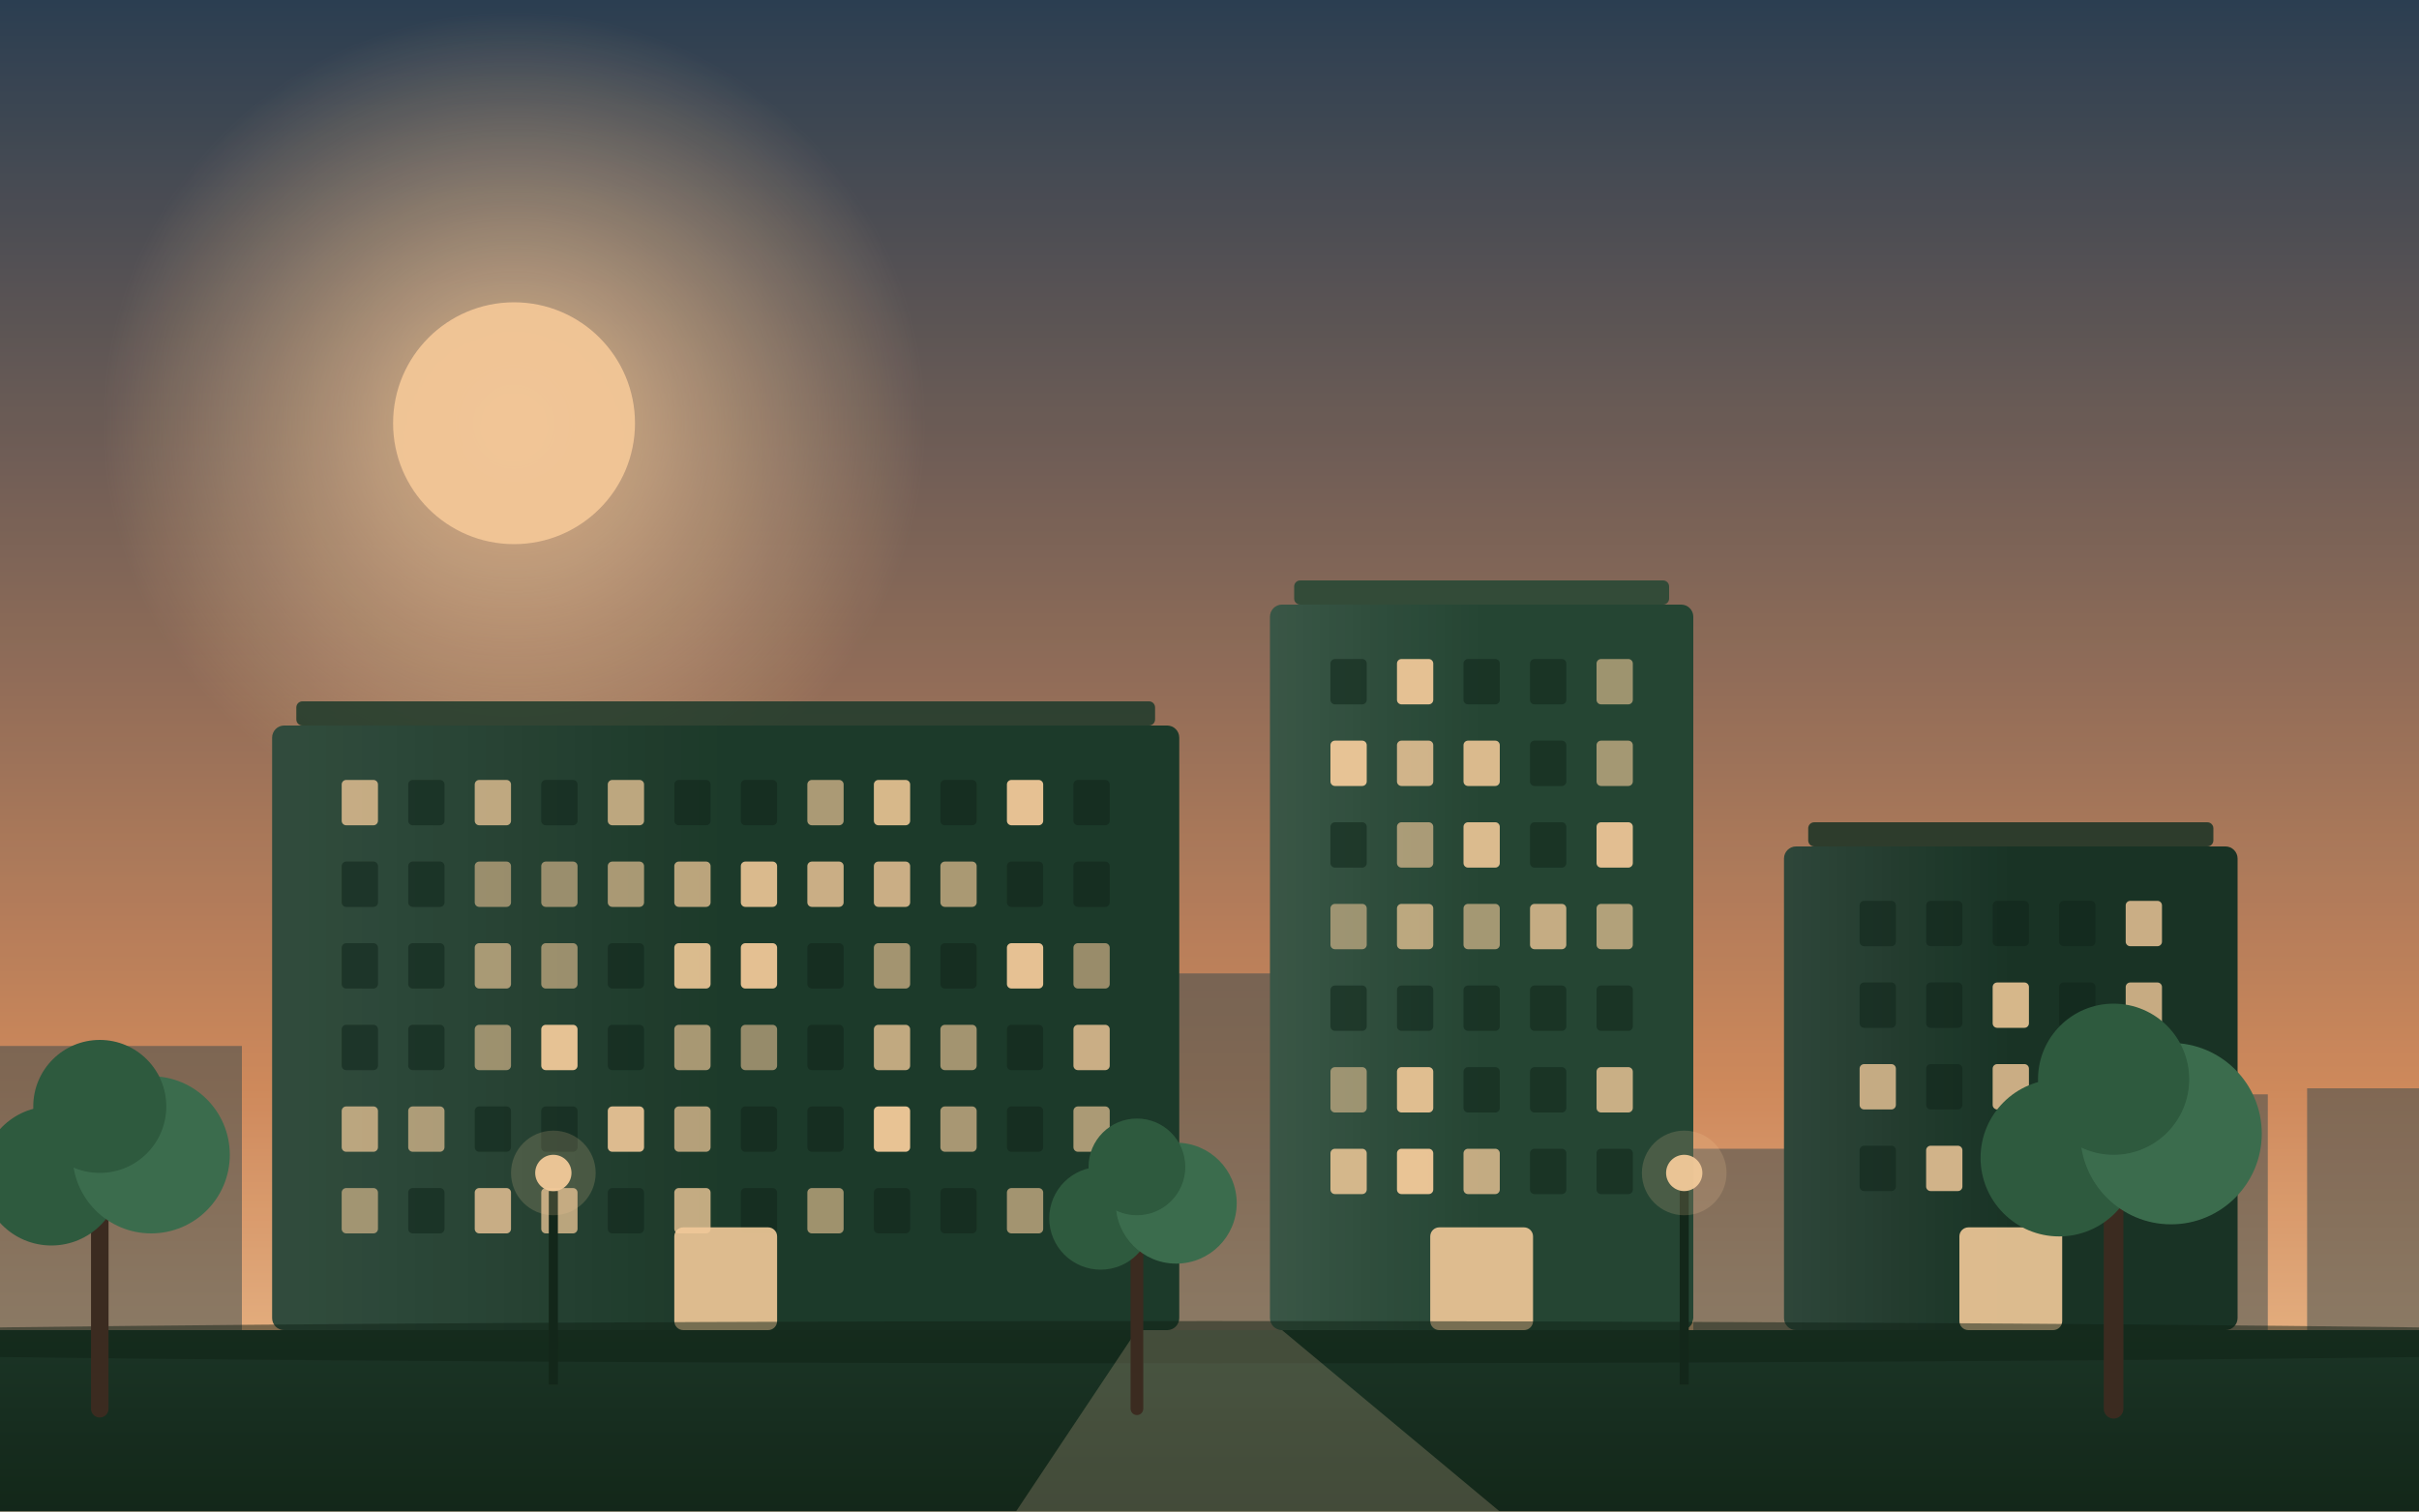
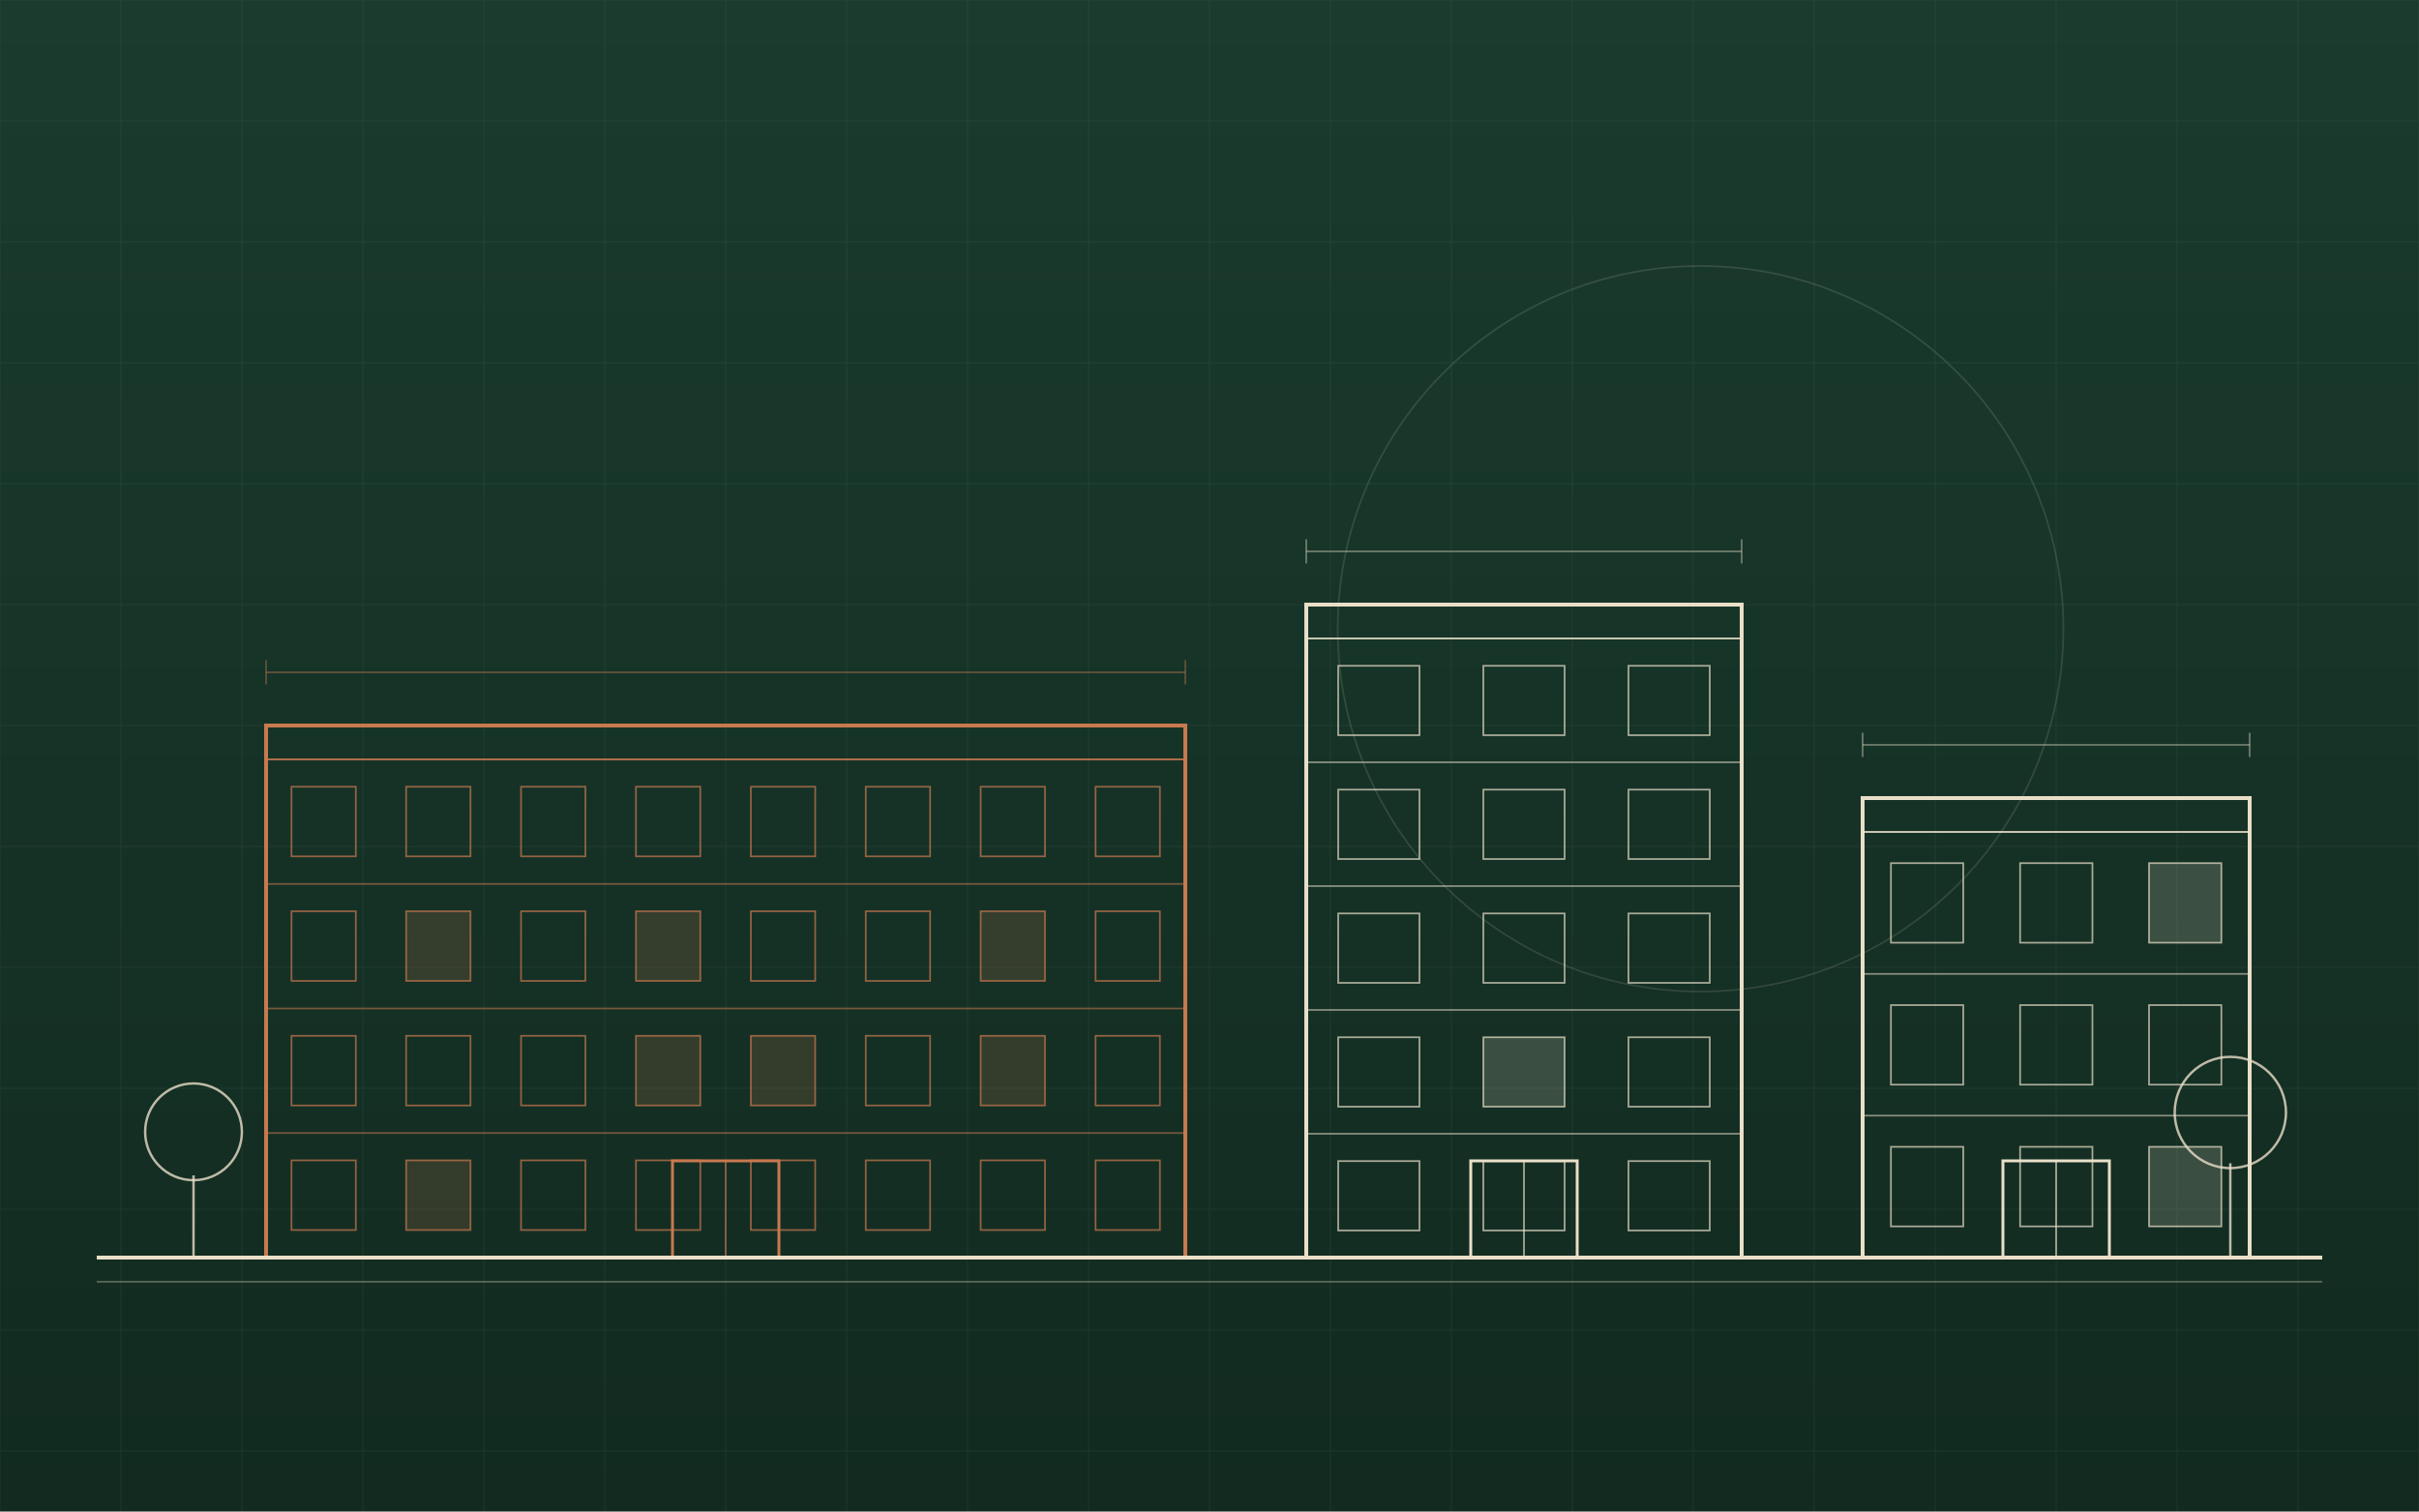
- <svg xmlns="http://www.w3.org/2000/svg" viewBox="0 0 800 500" preserveAspectRatio="xMidYMid slice" role="img" aria-label="Architectural illustration">
+ <svg xmlns="http://www.w3.org/2000/svg" viewBox="0 0 1000 625" preserveAspectRatio="xMidYMid slice" role="img" aria-label="Architectural elevation drawing">
  <defs>
-     <linearGradient id="sky" x1="0" y1="0" x2="0" y2="1">
-       <stop offset="0" stop-color="#2c3f54" />
-       <stop offset="0.72" stop-color="#d98e5f" />
-       <stop offset="1" stop-color="#ffcf9d" />
-     </linearGradient>
-     <radialGradient id="halo" cx="0.5" cy="0.5" r="0.5">
-       <stop offset="0" stop-color="#ffcf9d" stop-opacity="0.85" />
-       <stop offset="1" stop-color="#ffcf9d" stop-opacity="0" />
-     </radialGradient>
-     <linearGradient id="gnd" x1="0" y1="0" x2="0" y2="1">
-       <stop offset="0" stop-color="#1a3526" />
-       <stop offset="1" stop-color="#122619" />
-     </linearGradient>
-     <linearGradient id="sheen" x1="0" y1="0" x2="1" y2="0">
-       <stop offset="0" stop-color="#ffffff" stop-opacity="0.10" />
-       <stop offset="0.5" stop-color="#ffffff" stop-opacity="0" />
+     <linearGradient id="bg" x1="0" y1="0" x2="0" y2="1">
+       <stop offset="0" stop-color="#1a3b2e" />
+       <stop offset="1" stop-color="#122a20" />
    </linearGradient>
  </defs>
-   <rect width="800" height="500" fill="url(#sky)" />
-   <circle cx="170" cy="140" r="136" fill="url(#halo)" />
-   <circle cx="170" cy="140" r="40" fill="#ffcf9d" opacity="0.95" />
-   <rect x="0" y="346" width="80" height="94" fill="#33474e" opacity="0.5" />
-   <rect x="96" y="295" width="83" height="145" fill="#33474e" opacity="0.5" />
-   <rect x="190" y="332" width="59" height="108" fill="#33474e" opacity="0.5" />
-   <rect x="255" y="319" width="73" height="121" fill="#33474e" opacity="0.5" />
-   <rect x="338" y="322" width="91" height="118" fill="#33474e" opacity="0.5" />
-   <rect x="446" y="304" width="105" height="136" fill="#33474e" opacity="0.5" />
-   <rect x="560" y="380" width="85" height="60" fill="#33474e" opacity="0.5" />
-   <rect x="661" y="362" width="89" height="78" fill="#33474e" opacity="0.5" />
-   <rect x="763" y="360" width="73" height="80" fill="#33474e" opacity="0.5" />
-   <rect x="90" y="240" width="300" height="200" rx="4" fill="#1c3a2a" />
-   <rect x="90" y="240" width="300" height="200" rx="4" fill="url(#sheen)" />
-   <rect x="98" y="232" width="284" height="8" rx="2" fill="#1c3a2a" opacity="0.85" />
-   <rect x="113" y="258" width="12" height="15" rx="1.5" fill="#ffd3a1" opacity="0.77" />
-   <rect x="135" y="258" width="12" height="15" rx="1.5" fill="#0f2419" opacity="0.55" />
-   <rect x="157" y="258" width="12" height="15" rx="1.5" fill="#ffd3a1" opacity="0.75" />
-   <rect x="179" y="258" width="12" height="15" rx="1.5" fill="#0f2419" opacity="0.55" />
-   <rect x="201" y="258" width="12" height="15" rx="1.5" fill="#ffd3a1" opacity="0.75" />
-   <rect x="223" y="258" width="12" height="15" rx="1.5" fill="#0f2419" opacity="0.55" />
-   <rect x="245" y="258" width="12" height="15" rx="1.5" fill="#0f2419" opacity="0.55" />
-   <rect x="267" y="258" width="12" height="15" rx="1.5" fill="#ffd3a1" opacity="0.67" />
-   <rect x="289" y="258" width="12" height="15" rx="1.5" fill="#ffd3a1" opacity="0.87" />
-   <rect x="311" y="258" width="12" height="15" rx="1.5" fill="#0f2419" opacity="0.55" />
-   <rect x="333" y="258" width="12" height="15" rx="1.5" fill="#ffd3a1" opacity="0.94" />
-   <rect x="355" y="258" width="12" height="15" rx="1.5" fill="#0f2419" opacity="0.55" />
-   <rect x="113" y="285" width="12" height="15" rx="1.5" fill="#0f2419" opacity="0.55" />
-   <rect x="135" y="285" width="12" height="15" rx="1.5" fill="#0f2419" opacity="0.55" />
-   <rect x="157" y="285" width="12" height="15" rx="1.5" fill="#ffd3a1" opacity="0.56" />
-   <rect x="179" y="285" width="12" height="15" rx="1.5" fill="#ffd3a1" opacity="0.57" />
-   <rect x="201" y="285" width="12" height="15" rx="1.5" fill="#ffd3a1" opacity="0.65" />
-   <rect x="223" y="285" width="12" height="15" rx="1.5" fill="#ffd3a1" opacity="0.74" />
-   <rect x="245" y="285" width="12" height="15" rx="1.5" fill="#ffd3a1" opacity="0.89" />
-   <rect x="267" y="285" width="12" height="15" rx="1.5" fill="#ffd3a1" opacity="0.81" />
-   <rect x="289" y="285" width="12" height="15" rx="1.5" fill="#ffd3a1" opacity="0.81" />
-   <rect x="311" y="285" width="12" height="15" rx="1.5" fill="#ffd3a1" opacity="0.66" />
-   <rect x="333" y="285" width="12" height="15" rx="1.5" fill="#0f2419" opacity="0.55" />
-   <rect x="355" y="285" width="12" height="15" rx="1.5" fill="#0f2419" opacity="0.55" />
-   <rect x="113" y="312" width="12" height="15" rx="1.5" fill="#0f2419" opacity="0.55" />
-   <rect x="135" y="312" width="12" height="15" rx="1.5" fill="#0f2419" opacity="0.55" />
-   <rect x="157" y="312" width="12" height="15" rx="1.5" fill="#ffd3a1" opacity="0.64" />
-   <rect x="179" y="312" width="12" height="15" rx="1.5" fill="#ffd3a1" opacity="0.58" />
-   <rect x="201" y="312" width="12" height="15" rx="1.5" fill="#0f2419" opacity="0.55" />
-   <rect x="223" y="312" width="12" height="15" rx="1.5" fill="#ffd3a1" opacity="0.89" />
-   <rect x="245" y="312" width="12" height="15" rx="1.5" fill="#ffd3a1" opacity="0.93" />
-   <rect x="267" y="312" width="12" height="15" rx="1.5" fill="#0f2419" opacity="0.55" />
-   <rect x="289" y="312" width="12" height="15" rx="1.5" fill="#ffd3a1" opacity="0.63" />
-   <rect x="311" y="312" width="12" height="15" rx="1.5" fill="#0f2419" opacity="0.55" />
-   <rect x="333" y="312" width="12" height="15" rx="1.5" fill="#ffd3a1" opacity="0.94" />
-   <rect x="355" y="312" width="12" height="15" rx="1.5" fill="#ffd3a1" opacity="0.58" />
-   <rect x="113" y="339" width="12" height="15" rx="1.5" fill="#0f2419" opacity="0.55" />
-   <rect x="135" y="339" width="12" height="15" rx="1.5" fill="#0f2419" opacity="0.55" />
-   <rect x="157" y="339" width="12" height="15" rx="1.5" fill="#ffd3a1" opacity="0.58" />
-   <rect x="179" y="339" width="12" height="15" rx="1.5" fill="#ffd3a1" opacity="0.94" />
-   <rect x="201" y="339" width="12" height="15" rx="1.5" fill="#0f2419" opacity="0.55" />
-   <rect x="223" y="339" width="12" height="15" rx="1.5" fill="#ffd3a1" opacity="0.65" />
-   <rect x="245" y="339" width="12" height="15" rx="1.5" fill="#ffd3a1" opacity="0.57" />
-   <rect x="267" y="339" width="12" height="15" rx="1.5" fill="#0f2419" opacity="0.55" />
-   <rect x="289" y="339" width="12" height="15" rx="1.5" fill="#ffd3a1" opacity="0.77" />
-   <rect x="311" y="339" width="12" height="15" rx="1.5" fill="#ffd3a1" opacity="0.63" />
-   <rect x="333" y="339" width="12" height="15" rx="1.5" fill="#0f2419" opacity="0.55" />
-   <rect x="355" y="339" width="12" height="15" rx="1.5" fill="#ffd3a1" opacity="0.81" />
-   <rect x="113" y="366" width="12" height="15" rx="1.5" fill="#ffd3a1" opacity="0.72" />
-   <rect x="135" y="366" width="12" height="15" rx="1.5" fill="#ffd3a1" opacity="0.66" />
-   <rect x="157" y="366" width="12" height="15" rx="1.5" fill="#0f2419" opacity="0.55" />
-   <rect x="179" y="366" width="12" height="15" rx="1.5" fill="#0f2419" opacity="0.55" />
-   <rect x="201" y="366" width="12" height="15" rx="1.5" fill="#ffd3a1" opacity="0.9" />
-   <rect x="223" y="366" width="12" height="15" rx="1.5" fill="#ffd3a1" opacity="0.71" />
-   <rect x="245" y="366" width="12" height="15" rx="1.5" fill="#0f2419" opacity="0.55" />
-   <rect x="267" y="366" width="12" height="15" rx="1.5" fill="#0f2419" opacity="0.55" />
-   <rect x="289" y="366" width="12" height="15" rx="1.5" fill="#ffd3a1" opacity="0.95" />
-   <rect x="311" y="366" width="12" height="15" rx="1.5" fill="#ffd3a1" opacity="0.65" />
-   <rect x="333" y="366" width="12" height="15" rx="1.5" fill="#0f2419" opacity="0.55" />
-   <rect x="355" y="366" width="12" height="15" rx="1.5" fill="#ffd3a1" opacity="0.67" />
-   <rect x="113" y="393" width="12" height="15" rx="1.5" fill="#ffd3a1" opacity="0.59" />
-   <rect x="135" y="393" width="12" height="15" rx="1.5" fill="#0f2419" opacity="0.55" />
-   <rect x="157" y="393" width="12" height="15" rx="1.5" fill="#ffd3a1" opacity="0.79" />
-   <rect x="179" y="393" width="12" height="15" rx="1.5" fill="#ffd3a1" opacity="0.73" />
-   <rect x="201" y="393" width="12" height="15" rx="1.5" fill="#0f2419" opacity="0.55" />
-   <rect x="223" y="393" width="12" height="15" rx="1.5" fill="#ffd3a1" opacity="0.78" />
-   <rect x="245" y="393" width="12" height="15" rx="1.5" fill="#0f2419" opacity="0.55" />
-   <rect x="267" y="393" width="12" height="15" rx="1.5" fill="#ffd3a1" opacity="0.61" />
-   <rect x="289" y="393" width="12" height="15" rx="1.5" fill="#0f2419" opacity="0.55" />
-   <rect x="311" y="393" width="12" height="15" rx="1.5" fill="#0f2419" opacity="0.55" />
-   <rect x="333" y="393" width="12" height="15" rx="1.5" fill="#ffd3a1" opacity="0.63" />
-   <rect x="355" y="393" width="12" height="15" rx="1.5" fill="#0f2419" opacity="0.55" />
-   <rect x="223" y="406" width="34" height="34" rx="3" fill="#ffd3a1" opacity="0.9" />
-   <rect x="420" y="200" width="140" height="240" rx="4" fill="#254634" />
-   <rect x="420" y="200" width="140" height="240" rx="4" fill="url(#sheen)" />
-   <rect x="428" y="192" width="124" height="8" rx="2" fill="#254634" opacity="0.85" />
-   <rect x="440" y="218" width="12" height="15" rx="1.5" fill="#0f2419" opacity="0.55" />
-   <rect x="462" y="218" width="12" height="15" rx="1.5" fill="#ffd3a1" opacity="0.93" />
-   <rect x="484" y="218" width="12" height="15" rx="1.5" fill="#0f2419" opacity="0.55" />
-   <rect x="506" y="218" width="12" height="15" rx="1.5" fill="#0f2419" opacity="0.55" />
-   <rect x="528" y="218" width="12" height="15" rx="1.5" fill="#ffd3a1" opacity="0.59" />
-   <rect x="440" y="245" width="12" height="15" rx="1.5" fill="#ffd3a1" opacity="0.94" />
-   <rect x="462" y="245" width="12" height="15" rx="1.5" fill="#ffd3a1" opacity="0.83" />
-   <rect x="484" y="245" width="12" height="15" rx="1.5" fill="#ffd3a1" opacity="0.88" />
-   <rect x="506" y="245" width="12" height="15" rx="1.5" fill="#0f2419" opacity="0.55" />
-   <rect x="528" y="245" width="12" height="15" rx="1.5" fill="#ffd3a1" opacity="0.62" />
-   <rect x="440" y="272" width="12" height="15" rx="1.5" fill="#0f2419" opacity="0.55" />
-   <rect x="462" y="272" width="12" height="15" rx="1.5" fill="#ffd3a1" opacity="0.64" />
-   <rect x="484" y="272" width="12" height="15" rx="1.5" fill="#ffd3a1" opacity="0.89" />
-   <rect x="506" y="272" width="12" height="15" rx="1.5" fill="#0f2419" opacity="0.55" />
-   <rect x="528" y="272" width="12" height="15" rx="1.5" fill="#ffd3a1" opacity="0.92" />
-   <rect x="440" y="299" width="12" height="15" rx="1.5" fill="#ffd3a1" opacity="0.56" />
-   <rect x="462" y="299" width="12" height="15" rx="1.5" fill="#ffd3a1" opacity="0.73" />
-   <rect x="484" y="299" width="12" height="15" rx="1.5" fill="#ffd3a1" opacity="0.62" />
-   <rect x="506" y="299" width="12" height="15" rx="1.5" fill="#ffd3a1" opacity="0.78" />
-   <rect x="528" y="299" width="12" height="15" rx="1.5" fill="#ffd3a1" opacity="0.69" />
-   <rect x="440" y="326" width="12" height="15" rx="1.5" fill="#0f2419" opacity="0.55" />
-   <rect x="462" y="326" width="12" height="15" rx="1.5" fill="#0f2419" opacity="0.55" />
-   <rect x="484" y="326" width="12" height="15" rx="1.5" fill="#0f2419" opacity="0.55" />
-   <rect x="506" y="326" width="12" height="15" rx="1.5" fill="#0f2419" opacity="0.55" />
-   <rect x="528" y="326" width="12" height="15" rx="1.5" fill="#0f2419" opacity="0.55" />
-   <rect x="440" y="353" width="12" height="15" rx="1.5" fill="#ffd3a1" opacity="0.56" />
-   <rect x="462" y="353" width="12" height="15" rx="1.5" fill="#ffd3a1" opacity="0.91" />
-   <rect x="484" y="353" width="12" height="15" rx="1.5" fill="#0f2419" opacity="0.55" />
-   <rect x="506" y="353" width="12" height="15" rx="1.5" fill="#0f2419" opacity="0.55" />
-   <rect x="528" y="353" width="12" height="15" rx="1.5" fill="#ffd3a1" opacity="0.8" />
-   <rect x="440" y="380" width="12" height="15" rx="1.5" fill="#ffd3a1" opacity="0.84" />
-   <rect x="462" y="380" width="12" height="15" rx="1.5" fill="#ffd3a1" opacity="0.95" />
-   <rect x="484" y="380" width="12" height="15" rx="1.5" fill="#ffd3a1" opacity="0.77" />
-   <rect x="506" y="380" width="12" height="15" rx="1.5" fill="#0f2419" opacity="0.55" />
-   <rect x="528" y="380" width="12" height="15" rx="1.5" fill="#0f2419" opacity="0.55" />
-   <rect x="473" y="406" width="34" height="34" rx="3" fill="#ffd3a1" opacity="0.9" />
-   <rect x="590" y="280" width="150" height="160" rx="4" fill="#183325" />
-   <rect x="590" y="280" width="150" height="160" rx="4" fill="url(#sheen)" />
-   <rect x="598" y="272" width="134" height="8" rx="2" fill="#183325" opacity="0.85" />
-   <rect x="615" y="298" width="12" height="15" rx="1.5" fill="#0f2419" opacity="0.55" />
-   <rect x="637" y="298" width="12" height="15" rx="1.5" fill="#0f2419" opacity="0.55" />
-   <rect x="659" y="298" width="12" height="15" rx="1.5" fill="#0f2419" opacity="0.55" />
-   <rect x="681" y="298" width="12" height="15" rx="1.5" fill="#0f2419" opacity="0.55" />
-   <rect x="703" y="298" width="12" height="15" rx="1.5" fill="#ffd3a1" opacity="0.82" />
-   <rect x="615" y="325" width="12" height="15" rx="1.5" fill="#0f2419" opacity="0.55" />
-   <rect x="637" y="325" width="12" height="15" rx="1.5" fill="#0f2419" opacity="0.55" />
-   <rect x="659" y="325" width="12" height="15" rx="1.5" fill="#ffd3a1" opacity="0.87" />
-   <rect x="681" y="325" width="12" height="15" rx="1.5" fill="#0f2419" opacity="0.55" />
-   <rect x="703" y="325" width="12" height="15" rx="1.5" fill="#ffd3a1" opacity="0.8" />
-   <rect x="615" y="352" width="12" height="15" rx="1.5" fill="#ffd3a1" opacity="0.78" />
-   <rect x="637" y="352" width="12" height="15" rx="1.5" fill="#0f2419" opacity="0.55" />
-   <rect x="659" y="352" width="12" height="15" rx="1.5" fill="#ffd3a1" opacity="0.81" />
-   <rect x="681" y="352" width="12" height="15" rx="1.5" fill="#0f2419" opacity="0.55" />
-   <rect x="703" y="352" width="12" height="15" rx="1.5" fill="#0f2419" opacity="0.55" />
-   <rect x="615" y="379" width="12" height="15" rx="1.5" fill="#0f2419" opacity="0.55" />
-   <rect x="637" y="379" width="12" height="15" rx="1.5" fill="#ffd3a1" opacity="0.84" />
-   <rect x="659" y="379" width="12" height="15" rx="1.5" fill="#0f2419" opacity="0.55" />
-   <rect x="681" y="379" width="12" height="15" rx="1.5" fill="#ffd3a1" opacity="0.89" />
-   <rect x="703" y="379" width="12" height="15" rx="1.5" fill="#ffd3a1" opacity="0.85" />
-   <rect x="648" y="406" width="34" height="34" rx="3" fill="#ffd3a1" opacity="0.9" />
-   <rect x="0" y="440" width="800" height="60" fill="url(#gnd)" />
-   <ellipse cx="400.0" cy="444" rx="560" ry="7" fill="#0d1f14" opacity="0.5" />
-   <path d="M336 500 L376 440 L424 440 L496 500 Z" fill="#c9b18f" opacity="0.28" />
-   <path d="M33 466 L33 400.9" stroke="#3d2b20" stroke-width="5.8" stroke-linecap="round" />
-   <circle cx="17" cy="389" r="23" fill="#2f5c40" />
-   <circle cx="50" cy="382" r="26" fill="#3d7050" />
-   <circle cx="33" cy="366" r="22" fill="#2f5c40" />
-   <path d="M699 466 L699 395.8" stroke="#3d2b20" stroke-width="6.5" stroke-linecap="round" />
-   <circle cx="681" cy="383" r="26" fill="#2f5c40" />
-   <circle cx="718" cy="375" r="30" fill="#3d7050" />
-   <circle cx="699" cy="357" r="25" fill="#2f5c40" />
-   <path d="M376 466 L376 411.1" stroke="#3d2b20" stroke-width="4.2" stroke-linecap="round" />
-   <circle cx="364" cy="403" r="17" fill="#2f5c40" />
-   <circle cx="389" cy="398" r="20" fill="#3d7050" />
-   <circle cx="376" cy="386" r="16" fill="#2f5c40" />
-   <path d="M183 458 V394" stroke="#122619" stroke-width="3" />
-   <circle cx="183" cy="388" r="6" fill="#ffd3a1" opacity="0.95" />
-   <circle cx="183" cy="388" r="14" fill="#ffd3a1" opacity="0.18" />
-   <path d="M557 458 V394" stroke="#122619" stroke-width="3" />
-   <circle cx="557" cy="388" r="6" fill="#ffd3a1" opacity="0.95" />
-   <circle cx="557" cy="388" r="14" fill="#ffd3a1" opacity="0.18" />
-   <rect width="800" height="500" fill="#1a2f22" opacity="0.06" />
+   <rect width="1000" height="625" fill="url(#bg)" />
+   <g stroke="#e9dfc8" stroke-width="0.4" opacity="0.06">
+     <line x1="0" y1="0" x2="0" y2="625" />
+     <line x1="50" y1="0" x2="50" y2="625" />
+     <line x1="100" y1="0" x2="100" y2="625" />
+     <line x1="150" y1="0" x2="150" y2="625" />
+     <line x1="200" y1="0" x2="200" y2="625" />
+     <line x1="250" y1="0" x2="250" y2="625" />
+     <line x1="300" y1="0" x2="300" y2="625" />
+     <line x1="350" y1="0" x2="350" y2="625" />
+     <line x1="400" y1="0" x2="400" y2="625" />
+     <line x1="450" y1="0" x2="450" y2="625" />
+     <line x1="500" y1="0" x2="500" y2="625" />
+     <line x1="550" y1="0" x2="550" y2="625" />
+     <line x1="600" y1="0" x2="600" y2="625" />
+     <line x1="650" y1="0" x2="650" y2="625" />
+     <line x1="700" y1="0" x2="700" y2="625" />
+     <line x1="750" y1="0" x2="750" y2="625" />
+     <line x1="800" y1="0" x2="800" y2="625" />
+     <line x1="850" y1="0" x2="850" y2="625" />
+     <line x1="900" y1="0" x2="900" y2="625" />
+     <line x1="950" y1="0" x2="950" y2="625" />
+     <line x1="1000" y1="0" x2="1000" y2="625" />
+     <line x1="0" y1="0" x2="1000" y2="0" />
+     <line x1="0" y1="50" x2="1000" y2="50" />
+     <line x1="0" y1="100" x2="1000" y2="100" />
+     <line x1="0" y1="150" x2="1000" y2="150" />
+     <line x1="0" y1="200" x2="1000" y2="200" />
+     <line x1="0" y1="250" x2="1000" y2="250" />
+     <line x1="0" y1="300" x2="1000" y2="300" />
+     <line x1="0" y1="350" x2="1000" y2="350" />
+     <line x1="0" y1="400" x2="1000" y2="400" />
+     <line x1="0" y1="450" x2="1000" y2="450" />
+     <line x1="0" y1="500" x2="1000" y2="500" />
+     <line x1="0" y1="550" x2="1000" y2="550" />
+     <line x1="0" y1="600" x2="1000" y2="600" />
+   </g>
+   <circle cx="703" cy="260" r="150" fill="none" stroke="#e9dfc8" stroke-width="0.7" opacity="0.14" />
+   <rect x="110" y="300" width="380" height="220" fill="none" stroke="#c8794f" stroke-width="1.6" />
+   <line x1="110" y1="314" x2="490" y2="314" stroke="#c8794f" stroke-width="0.8" opacity="0.85" />
+   <line x1="110" y1="365.5" x2="490" y2="365.5" stroke="#c8794f" stroke-width="0.7" opacity="0.55" />
+   <line x1="110" y1="417.0" x2="490" y2="417.0" stroke="#c8794f" stroke-width="0.7" opacity="0.55" />
+   <line x1="110" y1="468.5" x2="490" y2="468.5" stroke="#c8794f" stroke-width="0.7" opacity="0.55" />
+   <rect x="120.5" y="325.3" width="26.6" height="28.8" fill="none" stroke="#c8794f" stroke-width="0.7" opacity="0.7" />
+   <rect x="167.9" y="325.3" width="26.6" height="28.8" fill="none" stroke="#c8794f" stroke-width="0.7" opacity="0.7" />
+   <rect x="215.4" y="325.3" width="26.6" height="28.8" fill="none" stroke="#c8794f" stroke-width="0.7" opacity="0.7" />
+   <rect x="262.9" y="325.3" width="26.6" height="28.8" fill="none" stroke="#c8794f" stroke-width="0.7" opacity="0.7" />
+   <rect x="310.4" y="325.3" width="26.6" height="28.8" fill="none" stroke="#c8794f" stroke-width="0.7" opacity="0.7" />
+   <rect x="357.9" y="325.3" width="26.6" height="28.8" fill="none" stroke="#c8794f" stroke-width="0.7" opacity="0.7" />
+   <rect x="405.4" y="325.3" width="26.6" height="28.8" fill="none" stroke="#c8794f" stroke-width="0.7" opacity="0.7" />
+   <rect x="452.9" y="325.3" width="26.6" height="28.8" fill="none" stroke="#c8794f" stroke-width="0.7" opacity="0.7" />
+   <rect x="120.5" y="376.8" width="26.6" height="28.8" fill="none" stroke="#c8794f" stroke-width="0.7" opacity="0.7" />
+   <rect x="167.9" y="376.8" width="26.6" height="28.8" fill="none" stroke="#c8794f" stroke-width="0.7" opacity="0.7" />
+   <rect x="167.9" y="376.8" width="26.6" height="28.8" fill="#c8794f" opacity="0.18" stroke="none" />
+   <rect x="215.4" y="376.8" width="26.6" height="28.8" fill="none" stroke="#c8794f" stroke-width="0.7" opacity="0.7" />
+   <rect x="262.9" y="376.8" width="26.6" height="28.8" fill="none" stroke="#c8794f" stroke-width="0.7" opacity="0.7" />
+   <rect x="262.9" y="376.8" width="26.6" height="28.8" fill="#c8794f" opacity="0.18" stroke="none" />
+   <rect x="310.4" y="376.8" width="26.6" height="28.8" fill="none" stroke="#c8794f" stroke-width="0.7" opacity="0.7" />
+   <rect x="357.9" y="376.8" width="26.6" height="28.8" fill="none" stroke="#c8794f" stroke-width="0.7" opacity="0.7" />
+   <rect x="405.4" y="376.8" width="26.6" height="28.8" fill="none" stroke="#c8794f" stroke-width="0.7" opacity="0.7" />
+   <rect x="405.4" y="376.8" width="26.6" height="28.8" fill="#c8794f" opacity="0.18" stroke="none" />
+   <rect x="452.9" y="376.8" width="26.6" height="28.8" fill="none" stroke="#c8794f" stroke-width="0.7" opacity="0.7" />
+   <rect x="120.5" y="428.3" width="26.6" height="28.8" fill="none" stroke="#c8794f" stroke-width="0.7" opacity="0.7" />
+   <rect x="167.9" y="428.3" width="26.6" height="28.8" fill="none" stroke="#c8794f" stroke-width="0.7" opacity="0.7" />
+   <rect x="215.4" y="428.3" width="26.6" height="28.8" fill="none" stroke="#c8794f" stroke-width="0.7" opacity="0.7" />
+   <rect x="262.9" y="428.3" width="26.6" height="28.8" fill="none" stroke="#c8794f" stroke-width="0.7" opacity="0.7" />
+   <rect x="262.9" y="428.3" width="26.6" height="28.8" fill="#c8794f" opacity="0.18" stroke="none" />
+   <rect x="310.4" y="428.3" width="26.6" height="28.8" fill="none" stroke="#c8794f" stroke-width="0.7" opacity="0.7" />
+   <rect x="310.4" y="428.3" width="26.6" height="28.8" fill="#c8794f" opacity="0.18" stroke="none" />
+   <rect x="357.9" y="428.3" width="26.6" height="28.8" fill="none" stroke="#c8794f" stroke-width="0.7" opacity="0.7" />
+   <rect x="405.4" y="428.3" width="26.6" height="28.8" fill="none" stroke="#c8794f" stroke-width="0.7" opacity="0.7" />
+   <rect x="405.4" y="428.3" width="26.6" height="28.8" fill="#c8794f" opacity="0.18" stroke="none" />
+   <rect x="452.9" y="428.3" width="26.6" height="28.8" fill="none" stroke="#c8794f" stroke-width="0.7" opacity="0.7" />
+   <rect x="120.5" y="479.8" width="26.6" height="28.8" fill="none" stroke="#c8794f" stroke-width="0.7" opacity="0.7" />
+   <rect x="167.9" y="479.8" width="26.6" height="28.8" fill="none" stroke="#c8794f" stroke-width="0.7" opacity="0.7" />
+   <rect x="167.9" y="479.8" width="26.6" height="28.8" fill="#c8794f" opacity="0.18" stroke="none" />
+   <rect x="215.4" y="479.8" width="26.6" height="28.8" fill="none" stroke="#c8794f" stroke-width="0.7" opacity="0.7" />
+   <rect x="262.9" y="479.8" width="26.6" height="28.8" fill="none" stroke="#c8794f" stroke-width="0.7" opacity="0.7" />
+   <rect x="310.4" y="479.8" width="26.6" height="28.8" fill="none" stroke="#c8794f" stroke-width="0.7" opacity="0.7" />
+   <rect x="357.9" y="479.8" width="26.6" height="28.8" fill="none" stroke="#c8794f" stroke-width="0.7" opacity="0.7" />
+   <rect x="405.4" y="479.8" width="26.6" height="28.8" fill="none" stroke="#c8794f" stroke-width="0.7" opacity="0.7" />
+   <rect x="452.9" y="479.8" width="26.6" height="28.8" fill="none" stroke="#c8794f" stroke-width="0.7" opacity="0.7" />
+   <rect x="278" y="480" width="44" height="40" fill="none" stroke="#c8794f" stroke-width="1.2" />
+   <line x1="300" y1="480" x2="300" y2="520" stroke="#c8794f" stroke-width="0.7" opacity="0.7" />
+   <line x1="110" y1="278" x2="490" y2="278" stroke="#c8794f" stroke-width="0.6" opacity="0.5" />
+   <line x1="110" y1="273" x2="110" y2="283" stroke="#c8794f" stroke-width="0.6" opacity="0.5" />
+   <line x1="490" y1="273" x2="490" y2="283" stroke="#c8794f" stroke-width="0.6" opacity="0.5" />
+   <rect x="540" y="250" width="180" height="270" fill="none" stroke="#e9dfc8" stroke-width="1.6" />
+   <line x1="540" y1="264" x2="720" y2="264" stroke="#e9dfc8" stroke-width="0.8" opacity="0.85" />
+   <line x1="540" y1="315.2" x2="720" y2="315.2" stroke="#e9dfc8" stroke-width="0.7" opacity="0.55" />
+   <line x1="540" y1="366.4" x2="720" y2="366.4" stroke="#e9dfc8" stroke-width="0.7" opacity="0.55" />
+   <line x1="540" y1="417.6" x2="720" y2="417.6" stroke="#e9dfc8" stroke-width="0.7" opacity="0.55" />
+   <line x1="540" y1="468.8" x2="720" y2="468.8" stroke="#e9dfc8" stroke-width="0.7" opacity="0.55" />
+   <rect x="553.2" y="275.3" width="33.6" height="28.7" fill="none" stroke="#e9dfc8" stroke-width="0.7" opacity="0.7" />
+   <rect x="613.2" y="275.3" width="33.6" height="28.7" fill="none" stroke="#e9dfc8" stroke-width="0.7" opacity="0.7" />
+   <rect x="673.2" y="275.3" width="33.6" height="28.7" fill="none" stroke="#e9dfc8" stroke-width="0.7" opacity="0.7" />
+   <rect x="553.2" y="326.5" width="33.6" height="28.7" fill="none" stroke="#e9dfc8" stroke-width="0.7" opacity="0.7" />
+   <rect x="613.2" y="326.5" width="33.6" height="28.7" fill="none" stroke="#e9dfc8" stroke-width="0.7" opacity="0.7" />
+   <rect x="673.2" y="326.5" width="33.6" height="28.7" fill="none" stroke="#e9dfc8" stroke-width="0.7" opacity="0.7" />
+   <rect x="553.2" y="377.7" width="33.6" height="28.7" fill="none" stroke="#e9dfc8" stroke-width="0.7" opacity="0.7" />
+   <rect x="613.2" y="377.7" width="33.6" height="28.7" fill="none" stroke="#e9dfc8" stroke-width="0.7" opacity="0.7" />
+   <rect x="673.2" y="377.7" width="33.6" height="28.7" fill="none" stroke="#e9dfc8" stroke-width="0.7" opacity="0.7" />
+   <rect x="553.2" y="428.9" width="33.6" height="28.7" fill="none" stroke="#e9dfc8" stroke-width="0.7" opacity="0.7" />
+   <rect x="613.2" y="428.9" width="33.6" height="28.7" fill="none" stroke="#e9dfc8" stroke-width="0.7" opacity="0.7" />
+   <rect x="613.2" y="428.9" width="33.6" height="28.7" fill="#e9dfc8" opacity="0.18" stroke="none" />
+   <rect x="673.2" y="428.9" width="33.6" height="28.7" fill="none" stroke="#e9dfc8" stroke-width="0.7" opacity="0.7" />
+   <rect x="553.2" y="480.1" width="33.6" height="28.7" fill="none" stroke="#e9dfc8" stroke-width="0.7" opacity="0.7" />
+   <rect x="613.2" y="480.1" width="33.6" height="28.7" fill="none" stroke="#e9dfc8" stroke-width="0.7" opacity="0.7" />
+   <rect x="673.2" y="480.1" width="33.6" height="28.7" fill="none" stroke="#e9dfc8" stroke-width="0.7" opacity="0.7" />
+   <rect x="608" y="480" width="44" height="40" fill="none" stroke="#e9dfc8" stroke-width="1.2" />
+   <line x1="630" y1="480" x2="630" y2="520" stroke="#e9dfc8" stroke-width="0.7" opacity="0.7" />
+   <line x1="540" y1="228" x2="720" y2="228" stroke="#e9dfc8" stroke-width="0.6" opacity="0.5" />
+   <line x1="540" y1="223" x2="540" y2="233" stroke="#e9dfc8" stroke-width="0.6" opacity="0.5" />
+   <line x1="720" y1="223" x2="720" y2="233" stroke="#e9dfc8" stroke-width="0.6" opacity="0.5" />
+   <rect x="770" y="330" width="160" height="190" fill="none" stroke="#e9dfc8" stroke-width="1.6" />
+   <line x1="770" y1="344" x2="930" y2="344" stroke="#e9dfc8" stroke-width="0.8" opacity="0.85" />
+   <line x1="770" y1="402.7" x2="930" y2="402.7" stroke="#e9dfc8" stroke-width="0.7" opacity="0.55" />
+   <line x1="770" y1="461.3" x2="930" y2="461.3" stroke="#e9dfc8" stroke-width="0.7" opacity="0.55" />
+   <rect x="781.7" y="356.9" width="29.9" height="32.9" fill="none" stroke="#e9dfc8" stroke-width="0.7" opacity="0.7" />
+   <rect x="835.1" y="356.9" width="29.9" height="32.9" fill="none" stroke="#e9dfc8" stroke-width="0.7" opacity="0.7" />
+   <rect x="888.4" y="356.9" width="29.9" height="32.9" fill="none" stroke="#e9dfc8" stroke-width="0.7" opacity="0.7" />
+   <rect x="888.4" y="356.9" width="29.9" height="32.9" fill="#e9dfc8" opacity="0.18" stroke="none" />
+   <rect x="781.7" y="415.6" width="29.9" height="32.9" fill="none" stroke="#e9dfc8" stroke-width="0.7" opacity="0.7" />
+   <rect x="835.1" y="415.6" width="29.9" height="32.9" fill="none" stroke="#e9dfc8" stroke-width="0.7" opacity="0.7" />
+   <rect x="888.4" y="415.6" width="29.9" height="32.9" fill="none" stroke="#e9dfc8" stroke-width="0.7" opacity="0.7" />
+   <rect x="781.7" y="474.2" width="29.9" height="32.9" fill="none" stroke="#e9dfc8" stroke-width="0.7" opacity="0.7" />
+   <rect x="835.1" y="474.2" width="29.9" height="32.9" fill="none" stroke="#e9dfc8" stroke-width="0.7" opacity="0.7" />
+   <rect x="888.4" y="474.2" width="29.9" height="32.9" fill="none" stroke="#e9dfc8" stroke-width="0.7" opacity="0.7" />
+   <rect x="888.4" y="474.2" width="29.9" height="32.9" fill="#e9dfc8" opacity="0.18" stroke="none" />
+   <rect x="828" y="480" width="44" height="40" fill="none" stroke="#e9dfc8" stroke-width="1.2" />
+   <line x1="850" y1="480" x2="850" y2="520" stroke="#e9dfc8" stroke-width="0.7" opacity="0.7" />
+   <line x1="770" y1="308" x2="930" y2="308" stroke="#e9dfc8" stroke-width="0.6" opacity="0.5" />
+   <line x1="770" y1="303" x2="770" y2="313" stroke="#e9dfc8" stroke-width="0.6" opacity="0.5" />
+   <line x1="930" y1="303" x2="930" y2="313" stroke="#e9dfc8" stroke-width="0.6" opacity="0.5" />
+   <line x1="40" y1="520" x2="960" y2="520" stroke="#e9dfc8" stroke-width="1.6" />
+   <line x1="40" y1="530" x2="960" y2="530" stroke="#e9dfc8" stroke-width="0.6" opacity="0.4" />
+   <line x1="80" y1="520" x2="80" y2="486" stroke="#e9dfc8" stroke-width="1" opacity="0.8" />
+   <circle cx="80" cy="468" r="20" fill="none" stroke="#e9dfc8" stroke-width="1" opacity="0.8" />
+   <line x1="922" y1="520" x2="922" y2="481" stroke="#e9dfc8" stroke-width="1" opacity="0.8" />
+   <circle cx="922" cy="460" r="23" fill="none" stroke="#e9dfc8" stroke-width="1" opacity="0.8" />
</svg>
